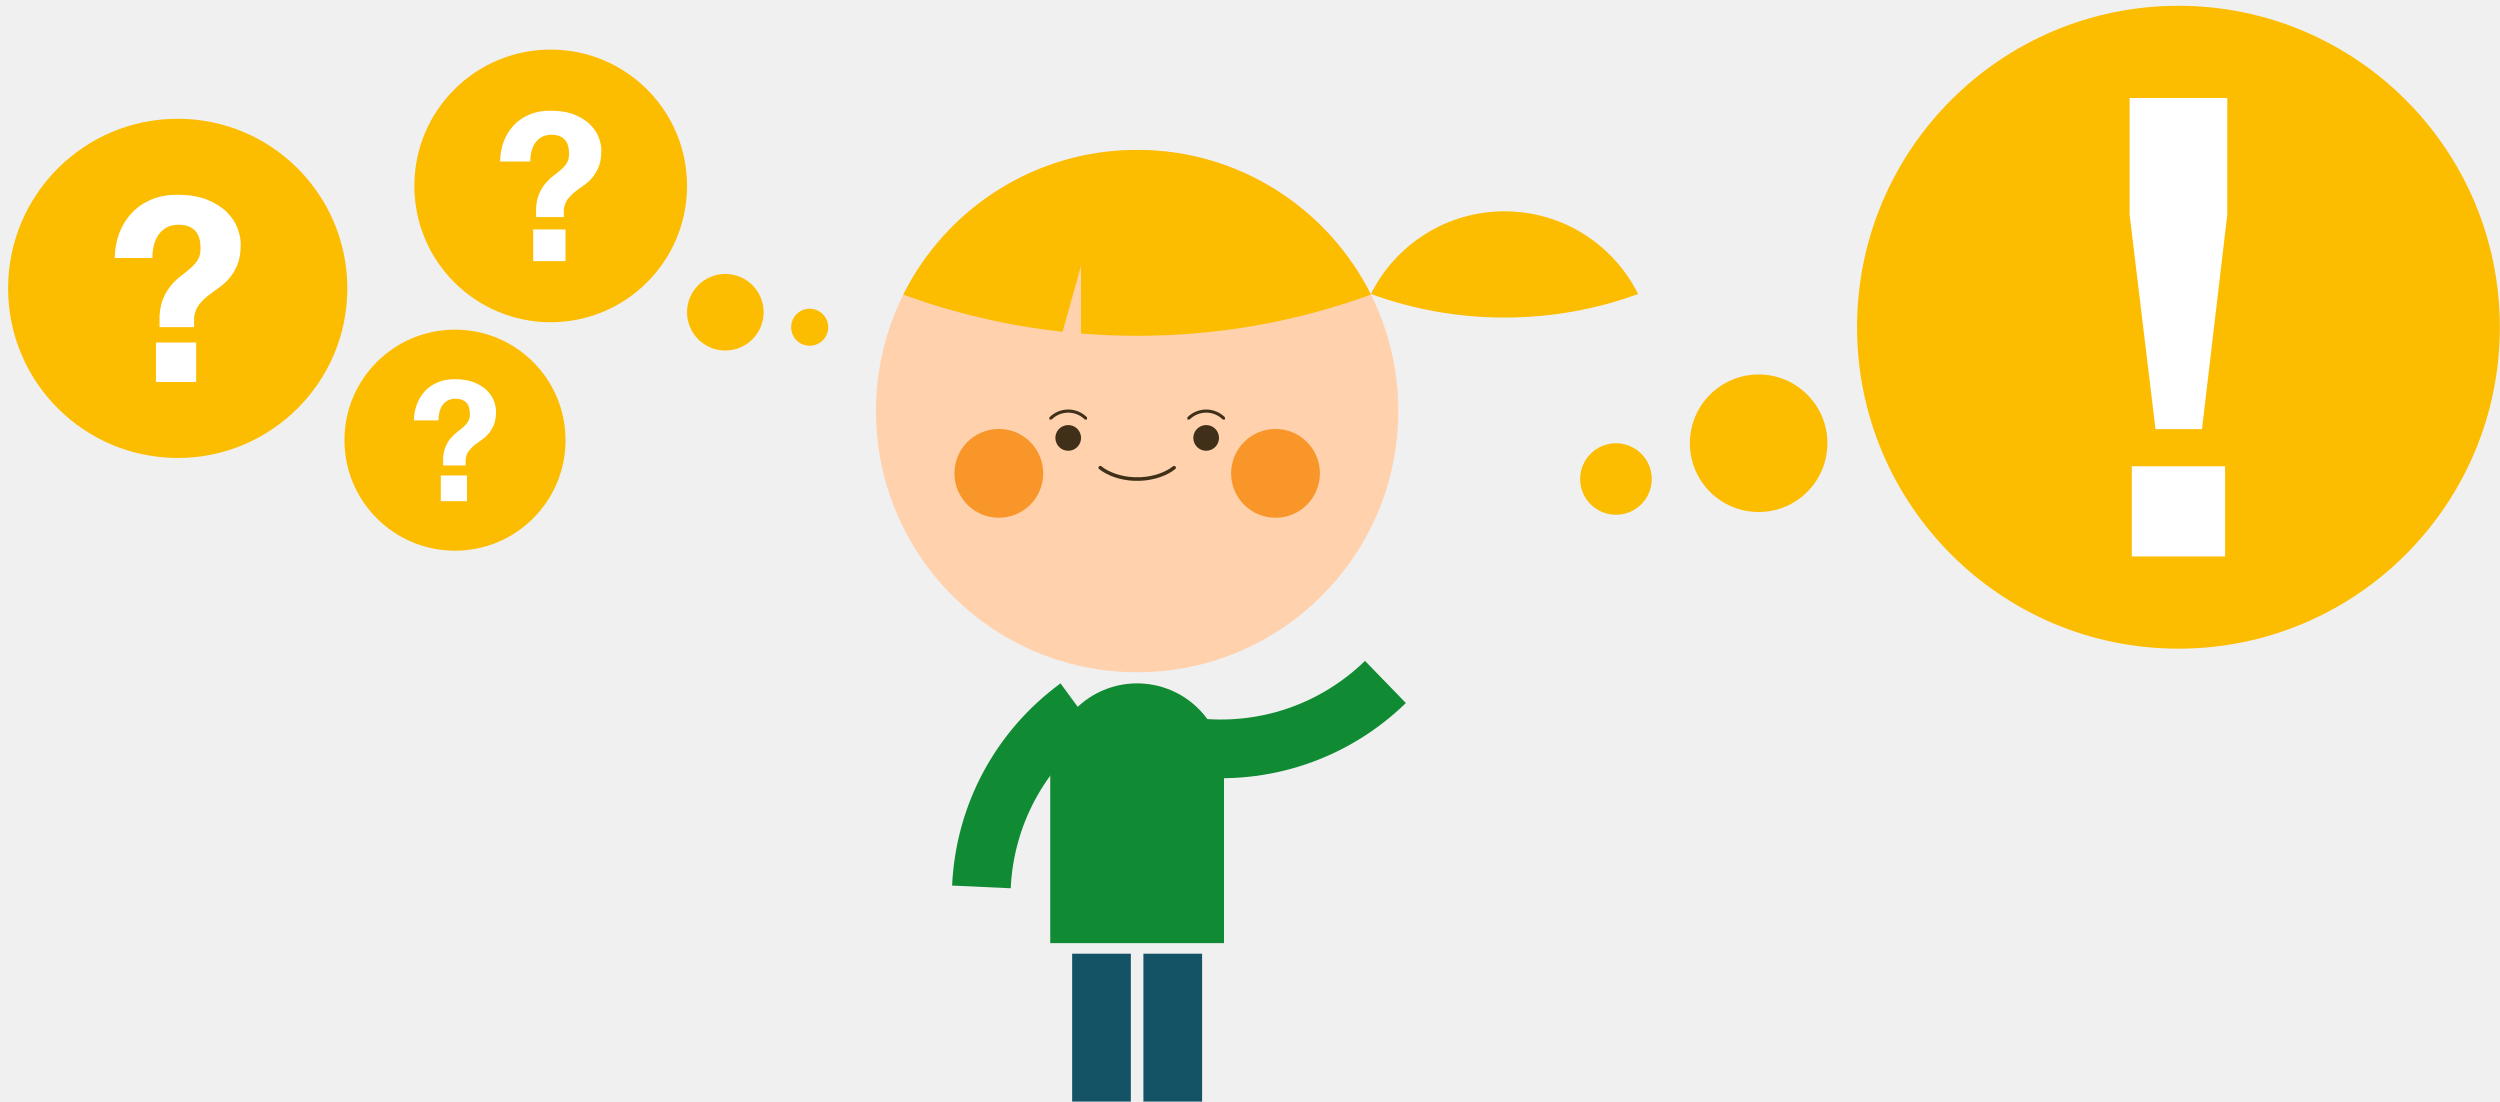
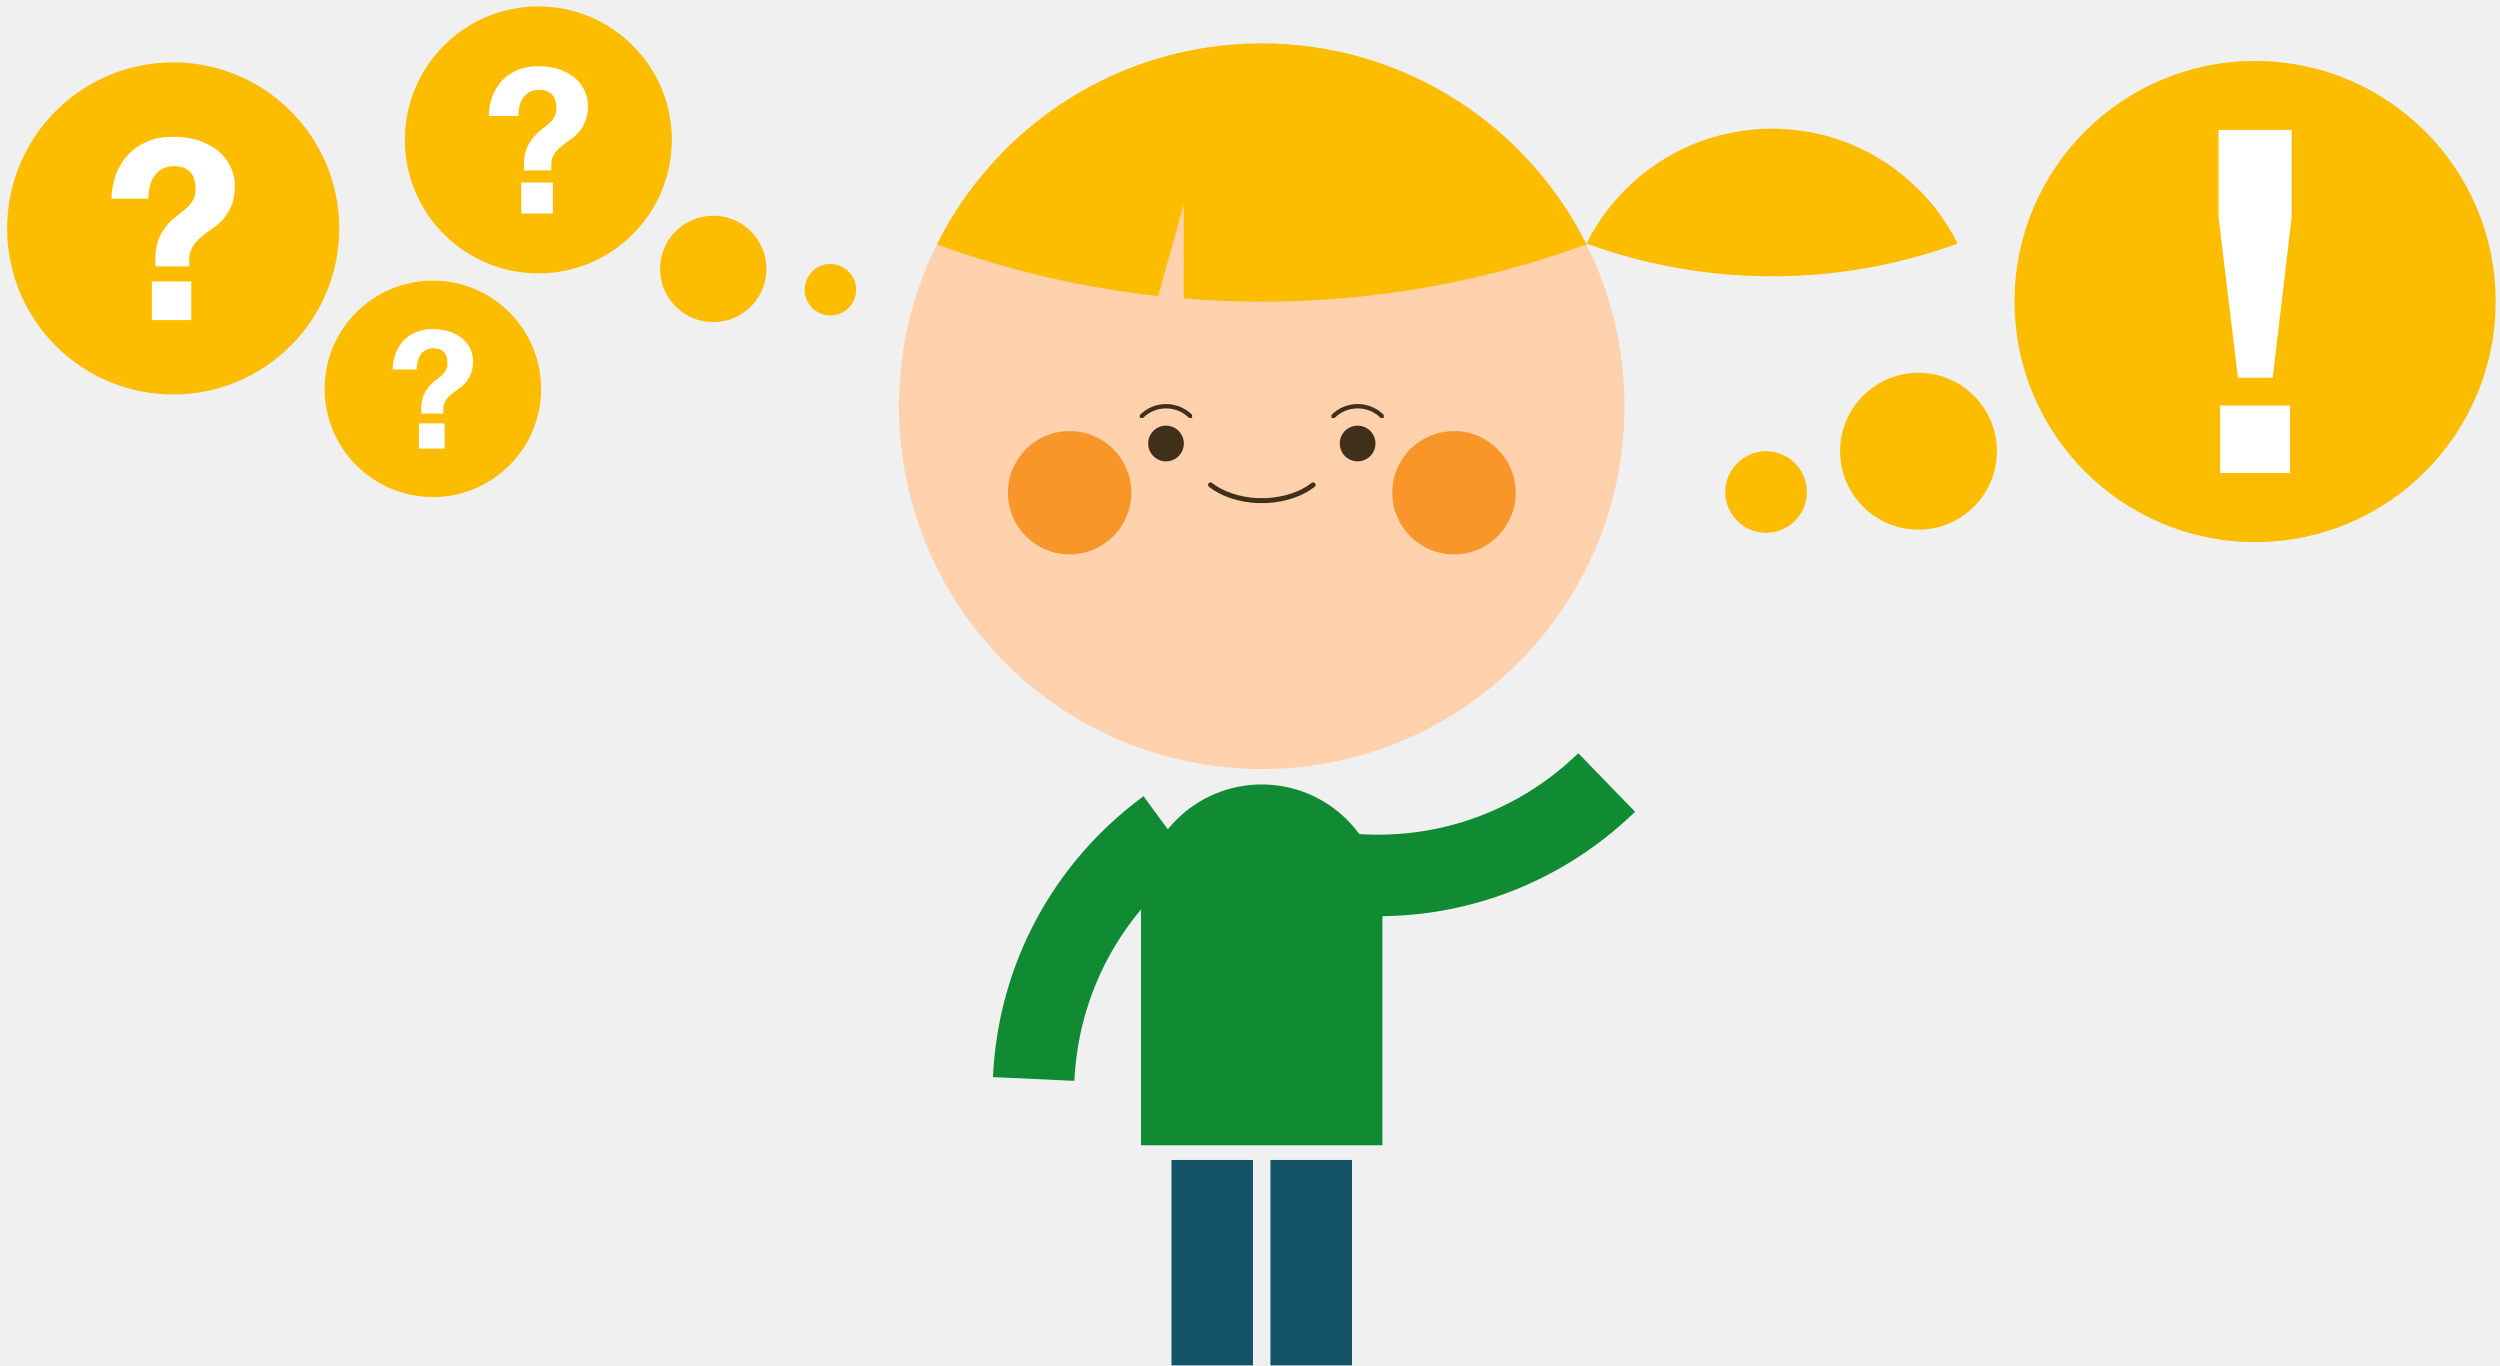
- <svg xmlns="http://www.w3.org/2000/svg" width="295px" height="130px" viewBox="0 0 295 130" version="1.1">
+ <svg xmlns="http://www.w3.org/2000/svg" width="238px" height="130px" viewBox="0 0 238 130" version="1.1">
  <defs />
  <g id="Page-1" stroke="none" stroke-width="1" fill="none" fill-rule="evenodd">
-     <g id="Imported-Layers">
-       <path d="M186.459,56.521 C186.459,54.19 188.354,52.302 190.684,52.302 C193.017,52.302 194.906,54.19 194.906,56.521 C194.906,58.856 193.017,60.742 190.684,60.742 C188.354,60.742 186.459,58.856 186.459,56.521" id="Fill-1" fill="#FCBC00" />
-       <path d="M199.406,52.301 C199.406,47.82 203.039,44.188 207.52,44.188 C212,44.188 215.633,47.82 215.633,52.301 C215.633,56.783 212,60.417 207.52,60.417 C203.039,60.417 199.406,56.783 199.406,52.301" id="Fill-2" fill="#FCBC00" />
-       <path d="M93.356,38.612 C93.356,37.406 94.336,36.429 95.541,36.429 C96.749,36.429 97.728,37.406 97.728,38.612 C97.728,39.821 96.749,40.797 95.541,40.797 C94.336,40.797 93.356,39.821 93.356,38.612" id="Fill-3" fill="#FCBC00" />
-       <path d="M81.07,36.843 C81.07,34.348 83.094,32.324 85.59,32.324 C88.084,32.324 90.107,34.348 90.107,36.843 C90.107,39.339 88.084,41.362 85.59,41.362 C83.094,41.362 81.07,39.339 81.07,36.843" id="Fill-4" fill="#FCBC00" />
-       <path d="M257.057,0.684 C236.115,0.684 219.133,17.666 219.133,38.607 C219.133,59.562 236.115,76.543 257.057,76.543 C277.998,76.543 294.981,59.562 294.981,38.607 C294.981,17.666 277.998,0.684 257.057,0.684" id="Fill-5" fill="#FCBC00" />
-       <path d="M123.927,111.288 L123.927,90.889 C123.927,88.17 125.007,85.562 126.93,83.639 C128.852,81.718 131.461,80.637 134.18,80.637 C136.899,80.637 139.506,81.718 141.43,83.639 C143.352,85.562 144.432,88.17 144.432,90.889 L144.432,111.288 L123.927,111.288" id="Fill-6" fill="#108B33" />
-       <path d="M134.921,112.537 L141.848,112.537 L141.848,129.986 L134.921,129.986 L134.921,112.537 Z" id="Fill-7" fill="#145266" />
-       <path d="M126.514,112.537 L133.438,112.537 L133.438,129.986 L126.514,129.986 L126.514,112.537 Z" id="Fill-8" fill="#145266" />
-       <path d="M140.238,91.6 C149.696,92.749 159.051,89.599 165.895,82.957 L161.071,77.985 C155.734,83.165 148.445,85.619 141.074,84.723 L140.238,91.6" id="Fill-9" fill="#108B33" />
-       <path d="M112.348,104.497 C112.785,94.976 117.451,86.281 125.139,80.637 L129.237,86.221 C123.242,90.621 119.607,97.398 119.266,104.816 L112.348,104.497" id="Fill-10" fill="#108B33" />
-       <path d="M177.531,37.472 C183.07,37.472 188.383,36.489 193.297,34.691 C190.41,28.908 184.436,24.935 177.531,24.935 C170.627,24.935 164.654,28.908 161.768,34.691 C166.684,36.489 171.994,37.472 177.531,37.472" id="Fill-11" fill="#FCBC00" />
-       <path d="M103.362,48.508 C103.362,65.529 117.16,79.326 134.18,79.326 C151.199,79.326 164.997,65.529 164.997,48.508 C164.997,31.487 151.199,17.69 134.18,17.69 C117.16,17.69 103.362,31.487 103.362,48.508" id="Fill-12" fill="#FFD1AD" />
-       <path d="M127.559,31.368 L125.385,39.148 C118.854,38.436 112.558,36.945 106.592,34.762 C111.647,24.643 122.1,17.69 134.18,17.69 C146.26,17.69 156.715,24.643 161.768,34.762 C153.164,37.908 143.873,39.626 134.18,39.626 C131.95,39.626 129.742,39.532 127.559,39.352 L127.559,31.368" id="Fill-13" fill="#FCBC00" />
-       <path d="M117.861,50.616 C114.969,50.616 112.623,52.961 112.623,55.856 C112.623,58.75 114.969,61.096 117.861,61.096 C120.758,61.096 123.102,58.75 123.102,55.856 C123.102,52.961 120.758,50.616 117.861,50.616" id="Fill-14" fill="#F99629" />
-       <path d="M150.513,50.616 C147.619,50.616 145.271,52.961 145.271,55.856 C145.271,58.75 147.619,61.096 150.513,61.096 C153.406,61.096 155.751,58.75 155.751,55.856 C155.751,52.961 153.406,50.616 150.513,50.616" id="Fill-15" fill="#F99629" />
-       <path d="M127.424,51.035 C127.071,50.273 126.17,49.946 125.409,50.298 C124.65,50.651 124.321,51.556 124.676,52.315 C125.027,53.074 125.929,53.402 126.69,53.05 C127.447,52.696 127.779,51.794 127.424,51.035" id="Fill-16" fill="#40301A" />
-       <path d="M143.702,51.033 C143.35,50.273 142.446,49.946 141.688,50.298 C140.927,50.651 140.6,51.556 140.951,52.315 C141.303,53.074 142.207,53.402 142.965,53.05 C143.727,52.696 144.055,51.794 143.702,51.033" id="Fill-17" fill="#40301A" />
-       <path d="M129.698,55.353 C130.695,56.149 132.194,56.657 133.763,56.734 L134.61,56.734 C136.18,56.657 137.684,56.149 138.679,55.353 C138.771,55.28 138.785,55.146 138.712,55.055 C138.639,54.964 138.506,54.949 138.414,55.022 C137.515,55.745 136.08,56.24 134.589,56.311 L134.6,56.522 L134.6,56.311 L133.773,56.311 L133.773,56.522 L133.784,56.311 C132.294,56.24 130.864,55.746 129.963,55.022 C129.871,54.949 129.738,54.964 129.665,55.055 C129.591,55.146 129.606,55.28 129.698,55.353" id="Fill-18" fill="#40301A" />
-       <path d="M128.268,49.24 C127.656,48.628 126.853,48.322 126.052,48.322 C125.248,48.322 124.443,48.63 123.831,49.245 L123.831,49.507 L124.093,49.507 C124.634,48.964 125.342,48.693 126.052,48.693 C126.759,48.693 127.465,48.962 128.006,49.502 L128.268,49.502 L128.268,49.24" id="Fill-19" fill="#40301A" />
-       <path d="M144.547,49.24 C143.934,48.628 143.131,48.322 142.329,48.322 C141.525,48.322 140.72,48.63 140.107,49.245 L140.108,49.507 L140.37,49.507 C140.911,48.964 141.619,48.693 142.329,48.693 C143.037,48.693 143.744,48.962 144.285,49.502 L144.547,49.502 L144.547,49.24" id="Fill-20" fill="#40301A" />
-       <path d="M251.551,55.018 L262.563,55.018 L262.563,65.66 L251.551,65.66 L251.551,55.018 Z" id="Fill-21" fill="#FFFFFF" />
-       <path d="M262.819,25.325 L259.836,50.635 L254.35,50.635 L251.294,25.325 L251.294,11.566 L262.819,11.566 L262.819,25.325" id="Fill-22" fill="#FFFFFF" />
-       <path d="M64.983,5.849 C56.095,5.849 48.895,13.05 48.895,21.935 C48.895,30.82 56.095,38.023 64.983,38.023 C73.867,38.023 81.07,30.82 81.07,21.935 C81.07,13.05 73.867,5.849 64.983,5.849" id="Fill-23" fill="#FCBC00" />
-       <path d="M62.918,27.073 L66.732,27.073 L66.732,30.814 L62.918,30.814 L62.918,27.073 Z" id="Fill-24" fill="#FFFFFF" />
-       <path d="M70.655,19.664 C70.453,20.165 70.199,20.596 69.9,20.95 C69.602,21.307 69.27,21.612 68.904,21.862 C68.541,22.113 68.196,22.365 67.873,22.617 C67.55,22.866 67.262,23.154 67.012,23.477 C66.761,23.802 66.603,24.207 66.537,24.693 L66.537,25.616 L63.258,25.616 L63.258,24.523 C63.307,23.826 63.44,23.244 63.659,22.773 C63.877,22.305 64.133,21.902 64.424,21.572 C64.715,21.239 65.023,20.95 65.346,20.71 C65.673,20.467 65.972,20.225 66.246,19.979 C66.521,19.737 66.743,19.47 66.914,19.177 C67.084,18.887 67.162,18.522 67.145,18.086 C67.145,17.341 66.962,16.79 66.598,16.433 C66.234,16.079 65.727,15.899 65.079,15.899 C64.642,15.899 64.266,15.983 63.949,16.153 C63.635,16.322 63.377,16.55 63.174,16.835 C62.971,17.119 62.82,17.449 62.724,17.829 C62.625,18.211 62.576,18.619 62.576,19.057 L59.009,19.057 C59.024,18.183 59.172,17.38 59.457,16.652 C59.738,15.924 60.137,15.292 60.647,14.758 C61.156,14.222 61.772,13.807 62.494,13.506 C63.213,13.207 64.019,13.058 64.909,13.058 C66.061,13.058 67.019,13.216 67.787,13.531 C68.557,13.847 69.177,14.239 69.647,14.709 C70.115,15.18 70.453,15.685 70.655,16.228 C70.857,16.771 70.959,17.274 70.959,17.746 C70.959,18.522 70.857,19.163 70.655,19.664" id="Fill-25" fill="#FFFFFF" />
-       <path d="M20.972,14.014 C9.914,14.014 0.957,22.973 0.957,34.026 C0.957,45.079 9.914,54.041 20.972,54.041 C32.023,54.041 40.984,45.079 40.984,34.026 C40.984,22.973 32.023,14.014 20.972,14.014" id="Fill-26" fill="#FCBC00" />
-       <path d="M18.402,40.418 L23.147,40.418 L23.147,45.072 L18.402,45.072 L18.402,40.418 Z" id="Fill-27" fill="#FFFFFF" />
-       <path d="M28.028,31.201 C27.775,31.825 27.461,32.359 27.09,32.802 C26.718,33.244 26.305,33.624 25.85,33.935 C25.398,34.248 24.969,34.562 24.566,34.874 C24.164,35.185 23.807,35.543 23.496,35.944 C23.183,36.35 22.986,36.853 22.904,37.457 L22.904,38.604 L18.825,38.604 L18.825,37.244 C18.887,36.379 19.053,35.654 19.324,35.068 C19.596,34.485 19.913,33.985 20.275,33.574 C20.639,33.161 21.022,32.802 21.424,32.502 C21.83,32.199 22.201,31.897 22.543,31.593 C22.884,31.292 23.162,30.96 23.374,30.595 C23.585,30.233 23.682,29.78 23.66,29.237 C23.66,28.31 23.434,27.626 22.981,27.182 C22.527,26.741 21.897,26.518 21.091,26.518 C20.547,26.518 20.079,26.622 19.686,26.834 C19.294,27.044 18.973,27.327 18.721,27.681 C18.469,28.035 18.28,28.445 18.16,28.918 C18.039,29.394 17.979,29.901 17.979,30.445 L13.539,30.445 C13.559,29.357 13.742,28.359 14.097,27.454 C14.447,26.548 14.942,25.763 15.576,25.098 C16.211,24.431 16.977,23.914 17.875,23.54 C18.77,23.169 19.772,22.982 20.88,22.982 C22.313,22.982 23.504,23.18 24.459,23.572 C25.418,23.964 26.189,24.452 26.773,25.037 C27.356,25.622 27.775,26.251 28.028,26.926 C28.278,27.602 28.405,28.228 28.405,28.815 C28.405,29.78 28.278,30.578 28.028,31.201" id="Fill-28" fill="#FFFFFF" />
-       <path d="M53.69,38.898 C46.482,38.898 40.646,44.736 40.646,51.94 C40.646,59.144 46.482,64.984 53.69,64.984 C60.892,64.984 66.732,59.144 66.732,51.94 C66.732,44.736 60.892,38.898 53.69,38.898" id="Fill-29" fill="#FCBC00" />
-       <path d="M52.014,56.106 L55.107,56.106 L55.107,59.139 L52.014,59.139 L52.014,56.106 Z" id="Fill-30" fill="#FFFFFF" />
-       <path d="M58.287,50.1 C58.123,50.506 57.918,50.854 57.676,51.143 C57.434,51.431 57.164,51.679 56.868,51.882 C56.574,52.085 56.294,52.289 56.031,52.493 C55.77,52.695 55.536,52.929 55.334,53.191 C55.13,53.454 55.002,53.783 54.948,54.176 L54.948,54.925 L52.291,54.925 L52.291,54.038 C52.33,53.474 52.438,53.002 52.615,52.62 C52.792,52.24 52.999,51.913 53.235,51.646 C53.472,51.376 53.721,51.143 53.983,50.947 C54.248,50.75 54.49,50.553 54.713,50.355 C54.936,50.158 55.116,49.942 55.254,49.704 C55.393,49.469 55.455,49.174 55.44,48.819 C55.44,48.216 55.293,47.769 54.998,47.479 C54.703,47.193 54.292,47.047 53.766,47.047 C53.412,47.047 53.107,47.114 52.851,47.253 C52.596,47.391 52.387,47.575 52.222,47.806 C52.057,48.036 51.936,48.304 51.857,48.611 C51.777,48.922 51.738,49.253 51.738,49.607 L48.846,49.607 C48.857,48.898 48.979,48.247 49.209,47.658 C49.438,47.067 49.76,46.555 50.173,46.121 C50.587,45.688 51.086,45.35 51.671,45.107 C52.254,44.865 52.906,44.742 53.629,44.742 C54.563,44.742 55.34,44.872 55.962,45.127 C56.586,45.383 57.088,45.701 57.47,46.082 C57.85,46.463 58.123,46.873 58.287,47.313 C58.451,47.755 58.533,48.161 58.533,48.545 C58.533,49.174 58.451,49.692 58.287,50.1" id="Fill-31" fill="#FFFFFF" />
+     <g id="Clara-T.-FAQ">
+       <g id="Page-1">
+         <path d="M108.625,109.03 L108.625,86.169 C108.625,83.122 109.835,80.199 111.991,78.044 C114.144,75.891 117.068,74.679 120.116,74.679 C123.163,74.679 126.084,75.891 128.241,78.044 C130.394,80.199 131.605,83.122 131.605,86.169 L131.605,109.03 L108.625,109.03" id="Fill-1" fill="#108B33" />
+         <path d="M120.946,110.429 L128.709,110.429 L128.709,129.984 L120.946,129.984 L120.946,110.429 Z" id="Fill-2" fill="#145266" />
+         <path d="M111.524,110.429 L119.284,110.429 L119.284,129.984 L111.524,129.984 L111.524,110.429 Z" id="Fill-3" fill="#145266" />
+         <path d="M126.905,86.966 C137.504,88.253 147.988,84.723 155.658,77.279 L150.252,71.707 C144.271,77.513 136.102,80.263 127.842,79.259 L126.905,86.966" id="Fill-4" fill="#108B33" />
+         <path d="M94.528,102.54 C95.018,91.87 100.247,82.125 108.863,75.8 L113.455,82.058 C106.737,86.989 102.663,94.584 102.281,102.897 L94.528,102.54" id="Fill-5" fill="#108B33" />
+         <path d="M168.699,26.305 C174.906,26.305 180.86,25.203 186.367,23.188 C183.132,16.707 176.436,12.255 168.699,12.255 C160.961,12.255 154.267,16.707 151.033,23.188 C156.542,25.203 162.493,26.305 168.699,26.305" id="Fill-6" fill="#FCBC00" />
+         <path d="M85.578,38.673 C85.578,57.748 101.041,73.21 120.116,73.21 C139.189,73.21 154.652,57.748 154.652,38.673 C154.652,19.598 139.189,4.135 120.116,4.135 C101.041,4.135 85.578,19.598 85.578,38.673" id="Fill-7" fill="#FFD1AD" />
+         <path d="M112.695,19.464 L110.259,28.183 C102.94,27.385 95.884,25.714 89.198,23.268 C94.863,11.928 106.578,4.135 120.116,4.135 C133.653,4.135 145.37,11.928 151.033,23.268 C141.391,26.793 130.978,28.719 120.116,28.719 C117.616,28.719 115.142,28.613 112.695,28.412 L112.695,19.464" id="Fill-8" fill="#FCBC00" />
+         <path d="M101.827,41.035 C98.586,41.035 95.957,43.663 95.957,46.908 C95.957,50.151 98.586,52.78 101.827,52.78 C105.074,52.78 107.701,50.151 107.701,46.908 C107.701,43.663 105.074,41.035 101.827,41.035" id="Fill-9" fill="#F99629" />
+         <path d="M138.42,41.035 C135.176,41.035 132.545,43.663 132.545,46.908 C132.545,50.151 135.176,52.78 138.42,52.78 C141.662,52.78 144.29,50.151 144.29,46.908 C144.29,43.663 141.662,41.035 138.42,41.035" id="Fill-10" fill="#F99629" />
+         <path d="M112.544,41.505 C112.149,40.651 111.139,40.284 110.286,40.679 C109.435,41.074 109.067,42.089 109.464,42.939 C109.858,43.79 110.869,44.157 111.722,43.763 C112.57,43.366 112.942,42.355 112.544,41.505" id="Fill-11" fill="#40301A" />
+         <path d="M130.787,41.502 C130.392,40.651 129.379,40.284 128.53,40.679 C127.677,41.074 127.31,42.089 127.704,42.939 C128.098,43.79 129.111,44.157 129.961,43.763 C130.815,43.366 131.182,42.355 130.787,41.502" id="Fill-12" fill="#40301A" />
+         <path d="M115.093,46.344 C116.21,47.236 117.89,47.805 119.648,47.892 L120.597,47.892 C122.357,47.805 124.042,47.236 125.157,46.344 C125.261,46.262 125.276,46.112 125.194,46.01 C125.113,45.908 124.964,45.891 124.861,45.973 C123.853,46.783 122.245,47.338 120.574,47.417 L120.586,47.654 L120.586,47.417 L119.659,47.417 L119.659,47.654 L119.672,47.417 C118.002,47.338 116.399,46.784 115.39,45.973 C115.286,45.891 115.137,45.908 115.056,46.01 C114.973,46.112 114.989,46.262 115.093,46.344" id="Fill-13" fill="#40301A" />
+         <path d="M113.49,39.493 C112.804,38.807 111.904,38.464 111.007,38.464 C110.106,38.464 109.203,38.809 108.517,39.499 L108.517,39.792 L108.811,39.792 C109.417,39.184 110.211,38.88 111.007,38.88 C111.799,38.88 112.59,39.182 113.196,39.787 L113.49,39.787 L113.49,39.493" id="Fill-14" fill="#40301A" />
+         <path d="M131.734,39.493 C131.047,38.807 130.147,38.464 129.248,38.464 C128.347,38.464 127.445,38.809 126.758,39.499 L126.759,39.792 L127.053,39.792 C127.659,39.184 128.452,38.88 129.248,38.88 C130.041,38.88 130.834,39.182 131.44,39.787 L131.734,39.787 L131.734,39.493" id="Fill-15" fill="#40301A" />
+         <path d="M164.244,46.839 C164.244,44.694 165.986,42.957 168.13,42.957 C170.276,42.957 172.015,44.694 172.015,46.839 C172.015,48.988 170.276,50.722 168.13,50.722 C165.986,50.722 164.244,48.988 164.244,46.839" id="Fill-16" fill="#FCBC00" />
+         <path d="M175.177,42.956 C175.177,38.834 178.519,35.491 182.641,35.491 C186.763,35.491 190.106,38.834 190.106,42.956 C190.106,47.08 186.763,50.423 182.641,50.423 C178.519,50.423 175.177,47.08 175.177,42.956" id="Fill-17" fill="#FCBC00" />
+         <path d="M214.686,5.802 C202.041,5.802 191.787,16.056 191.787,28.701 C191.787,41.353 202.041,51.608 214.686,51.608 C227.332,51.608 237.586,41.353 237.586,28.701 C237.586,16.056 227.332,5.802 214.686,5.802" id="Fill-18" fill="#FCBC00" />
+         <path d="M211.362,38.61 L218.012,38.61 L218.012,45.035 L211.362,45.035 L211.362,38.61 Z" id="Fill-19" fill="#FFFFFF" />
+         <path d="M218.166,20.681 L216.365,35.963 L213.051,35.963 L211.207,20.681 L211.207,12.372 L218.166,12.372 L218.166,20.681" id="Fill-20" fill="#FFFFFF" />
+         <path d="M76.606,27.582 C76.606,26.231 77.704,25.136 79.055,25.136 C80.408,25.136 81.506,26.231 81.506,27.582 C81.506,28.937 80.408,30.031 79.055,30.031 C77.704,30.031 76.606,28.937 76.606,27.582" id="Fill-21" fill="#FCBC00" />
+         <path d="M62.837,25.6 C62.837,22.804 65.105,20.536 67.903,20.536 C70.698,20.536 72.965,22.804 72.965,25.6 C72.965,28.397 70.698,30.664 67.903,30.664 C65.105,30.664 62.837,28.397 62.837,25.6" id="Fill-22" fill="#FCBC00" />
+         <path d="M51.251,0.61 C44.231,0.61 38.544,6.298 38.544,13.316 C38.544,20.335 44.231,26.025 51.251,26.025 C58.269,26.025 63.958,20.335 63.958,13.316 C63.958,6.298 58.269,0.61 51.251,0.61" id="Fill-23" fill="#FCBC00" />
+         <path d="M49.62,17.374 L52.633,17.374 L52.633,20.329 L49.62,20.329 L49.62,17.374 Z" id="Fill-24" fill="#FFFFFF" />
+         <path d="M55.732,11.522 C55.572,11.919 55.371,12.259 55.136,12.538 C54.899,12.821 54.637,13.062 54.349,13.259 C54.061,13.457 53.79,13.656 53.534,13.855 C53.279,14.052 53.051,14.279 52.854,14.534 C52.656,14.791 52.531,15.11 52.479,15.495 L52.479,16.224 L49.889,16.224 L49.889,15.36 C49.928,14.81 50.033,14.35 50.206,13.978 C50.378,13.609 50.58,13.29 50.81,13.029 C51.04,12.767 51.284,12.538 51.537,12.349 C51.796,12.157 52.032,11.966 52.25,11.772 C52.466,11.58 52.642,11.369 52.777,11.137 C52.911,10.908 52.973,10.621 52.958,10.276 C52.958,9.687 52.815,9.252 52.527,8.97 C52.24,8.691 51.839,8.549 51.328,8.549 C50.982,8.549 50.684,8.615 50.434,8.749 C50.187,8.883 49.983,9.063 49.822,9.288 C49.662,9.512 49.543,9.774 49.467,10.073 C49.389,10.374 49.351,10.697 49.351,11.042 L46.533,11.042 C46.544,10.353 46.661,9.719 46.886,9.144 C47.109,8.569 47.423,8.069 47.827,7.646 C48.229,7.224 48.714,6.896 49.286,6.658 C49.853,6.423 50.489,6.304 51.193,6.304 C52.102,6.304 52.86,6.429 53.466,6.678 C54.073,6.927 54.564,7.237 54.935,7.608 C55.305,7.98 55.572,8.381 55.732,8.807 C55.891,9.238 55.972,9.635 55.972,10.008 C55.972,10.621 55.891,11.127 55.732,11.522" id="Fill-25" fill="#FFFFFF" />
+         <path d="M16.489,5.94 C7.754,5.94 0.68,13.016 0.68,21.747 C0.68,30.477 7.754,37.555 16.489,37.555 C25.218,37.555 32.296,30.477 32.296,21.747 C32.296,13.016 25.218,5.94 16.489,5.94" id="Fill-26" fill="#FCBC00" />
+         <path d="M14.459,26.796 L18.208,26.796 L18.208,30.472 L14.459,30.472 L14.459,26.796 Z" id="Fill-27" fill="#FFFFFF" />
+         <path d="M22.063,19.516 C21.862,20.008 21.615,20.43 21.321,20.779 C21.027,21.128 20.701,21.43 20.341,21.675 C19.985,21.922 19.646,22.169 19.327,22.416 C19.01,22.663 18.728,22.945 18.482,23.262 C18.236,23.582 18.08,23.981 18.015,24.457 L18.015,25.362 L14.793,25.362 L14.793,24.289 C14.841,23.605 14.972,23.032 15.188,22.571 C15.402,22.109 15.653,21.714 15.938,21.389 C16.225,21.063 16.528,20.779 16.845,20.543 C17.167,20.304 17.46,20.065 17.729,19.825 C17.999,19.586 18.219,19.325 18.386,19.036 C18.553,18.75 18.629,18.393 18.612,17.965 C18.612,17.232 18.433,16.692 18.076,16.341 C17.717,15.993 17.219,15.816 16.583,15.816 C16.154,15.816 15.784,15.898 15.472,16.065 C15.163,16.232 14.91,16.455 14.711,16.735 C14.512,17.014 14.363,17.339 14.268,17.712 C14.172,18.088 14.125,18.489 14.125,18.918 L10.617,18.918 C10.633,18.059 10.779,17.271 11.059,16.556 C11.336,15.84 11.726,15.22 12.227,14.694 C12.728,14.168 13.333,13.759 14.042,13.464 C14.749,13.171 15.541,13.024 16.416,13.024 C17.548,13.024 18.489,13.179 19.242,13.49 C20.001,13.799 20.609,14.185 21.071,14.646 C21.531,15.108 21.862,15.606 22.063,16.138 C22.26,16.672 22.36,17.167 22.36,17.63 C22.36,18.393 22.26,19.024 22.063,19.516" id="Fill-28" fill="#FFFFFF" />
+         <path d="M41.21,26.716 C35.518,26.716 30.907,31.328 30.907,37.017 C30.907,42.706 35.518,47.32 41.21,47.32 C46.899,47.32 51.513,42.706 51.513,37.017 C51.513,31.328 46.899,26.716 41.21,26.716" id="Fill-29" fill="#FCBC00" />
+         <path d="M39.886,40.308 L42.33,40.308 L42.33,42.704 L39.886,42.704 L39.886,40.308 Z" id="Fill-30" fill="#FFFFFF" />
+         <path d="M44.842,35.563 C44.712,35.883 44.55,36.159 44.359,36.387 C44.167,36.614 43.955,36.81 43.721,36.97 C43.489,37.132 43.268,37.292 43.06,37.453 C42.854,37.614 42.669,37.797 42.51,38.005 C42.349,38.213 42.247,38.472 42.205,38.783 L42.205,39.374 L40.106,39.374 L40.106,38.674 C40.138,38.228 40.222,37.856 40.362,37.554 C40.502,37.254 40.665,36.996 40.851,36.784 C41.039,36.571 41.235,36.387 41.443,36.233 C41.652,36.076 41.842,35.921 42.019,35.765 C42.194,35.609 42.337,35.438 42.446,35.251 C42.556,35.065 42.605,34.832 42.593,34.552 C42.593,34.076 42.476,33.723 42.243,33.494 C42.011,33.268 41.686,33.151 41.271,33.151 C40.991,33.151 40.751,33.205 40.548,33.315 C40.347,33.423 40.181,33.569 40.051,33.751 C39.92,33.933 39.825,34.145 39.763,34.388 C39.7,34.633 39.669,34.894 39.669,35.175 L37.384,35.175 C37.394,34.614 37.489,34.1 37.672,33.635 C37.851,33.168 38.107,32.763 38.433,32.42 C38.76,32.078 39.155,31.812 39.616,31.62 C40.077,31.429 40.591,31.331 41.163,31.331 C41.9,31.331 42.514,31.434 43.005,31.635 C43.498,31.838 43.895,32.089 44.197,32.39 C44.497,32.691 44.712,33.014 44.842,33.362 C44.971,33.711 45.036,34.032 45.036,34.336 C45.036,34.832 44.971,35.241 44.842,35.563" id="Fill-31" fill="#FFFFFF" />
+       </g>
    </g>
  </g>
</svg>
